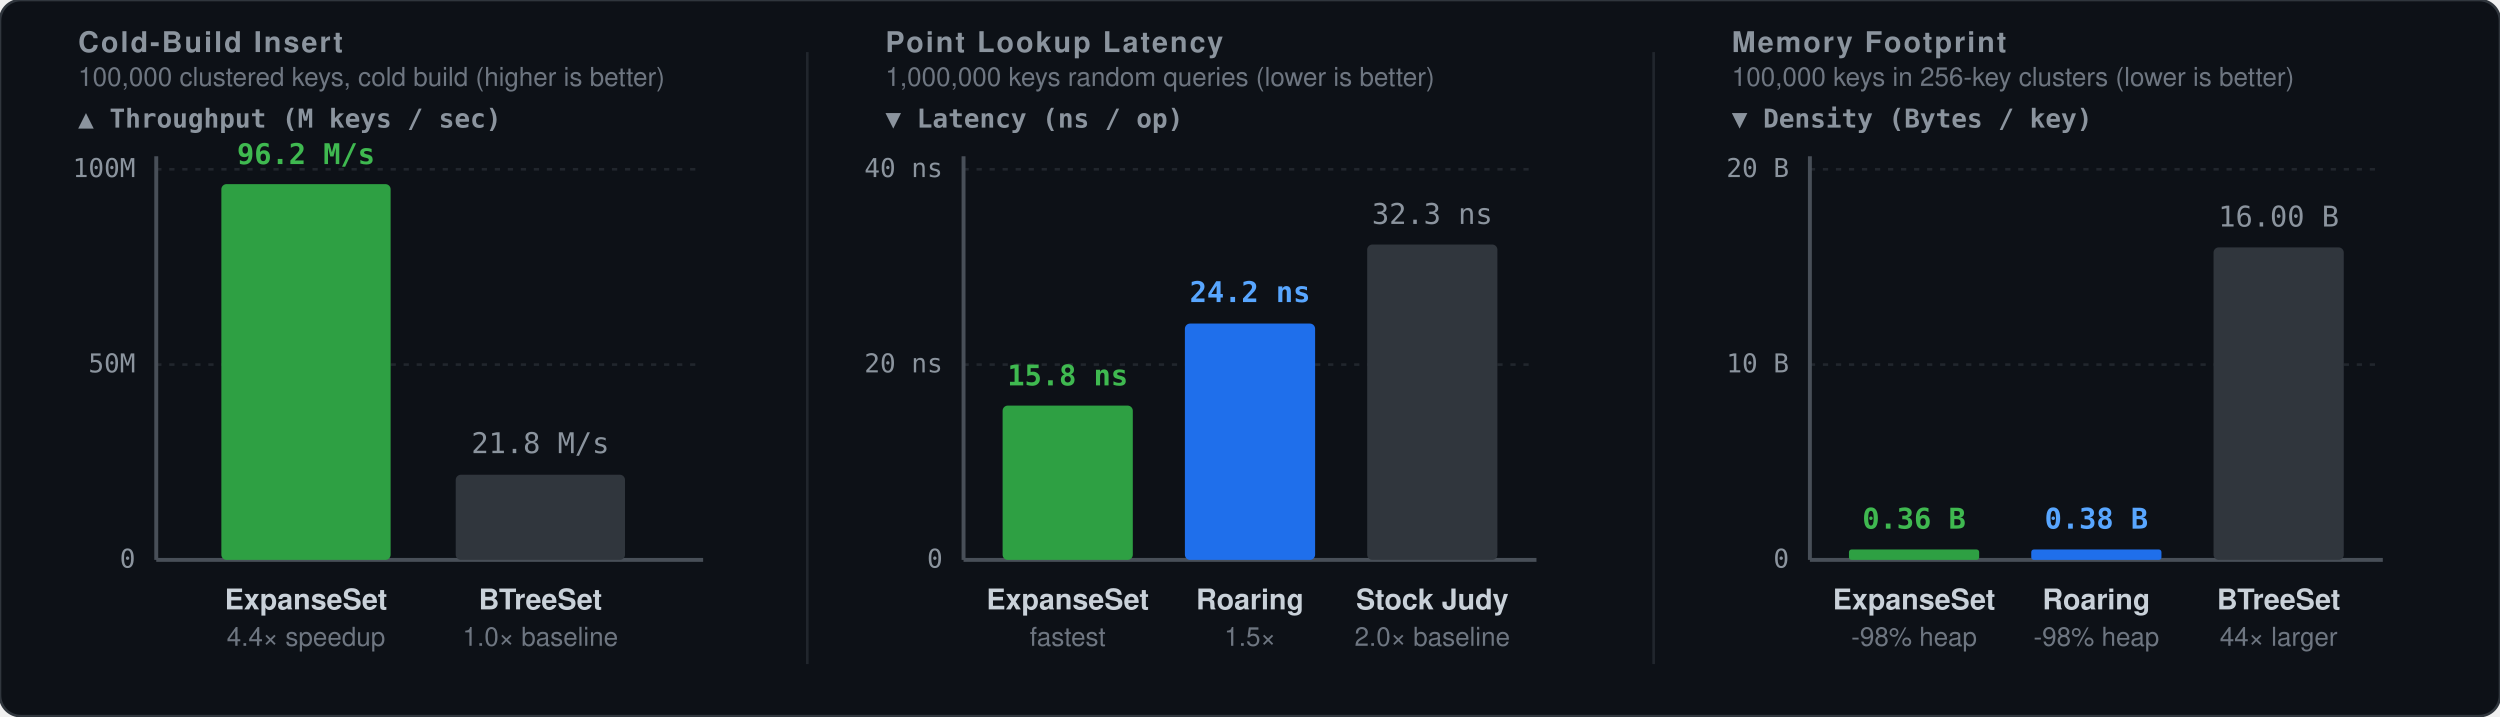
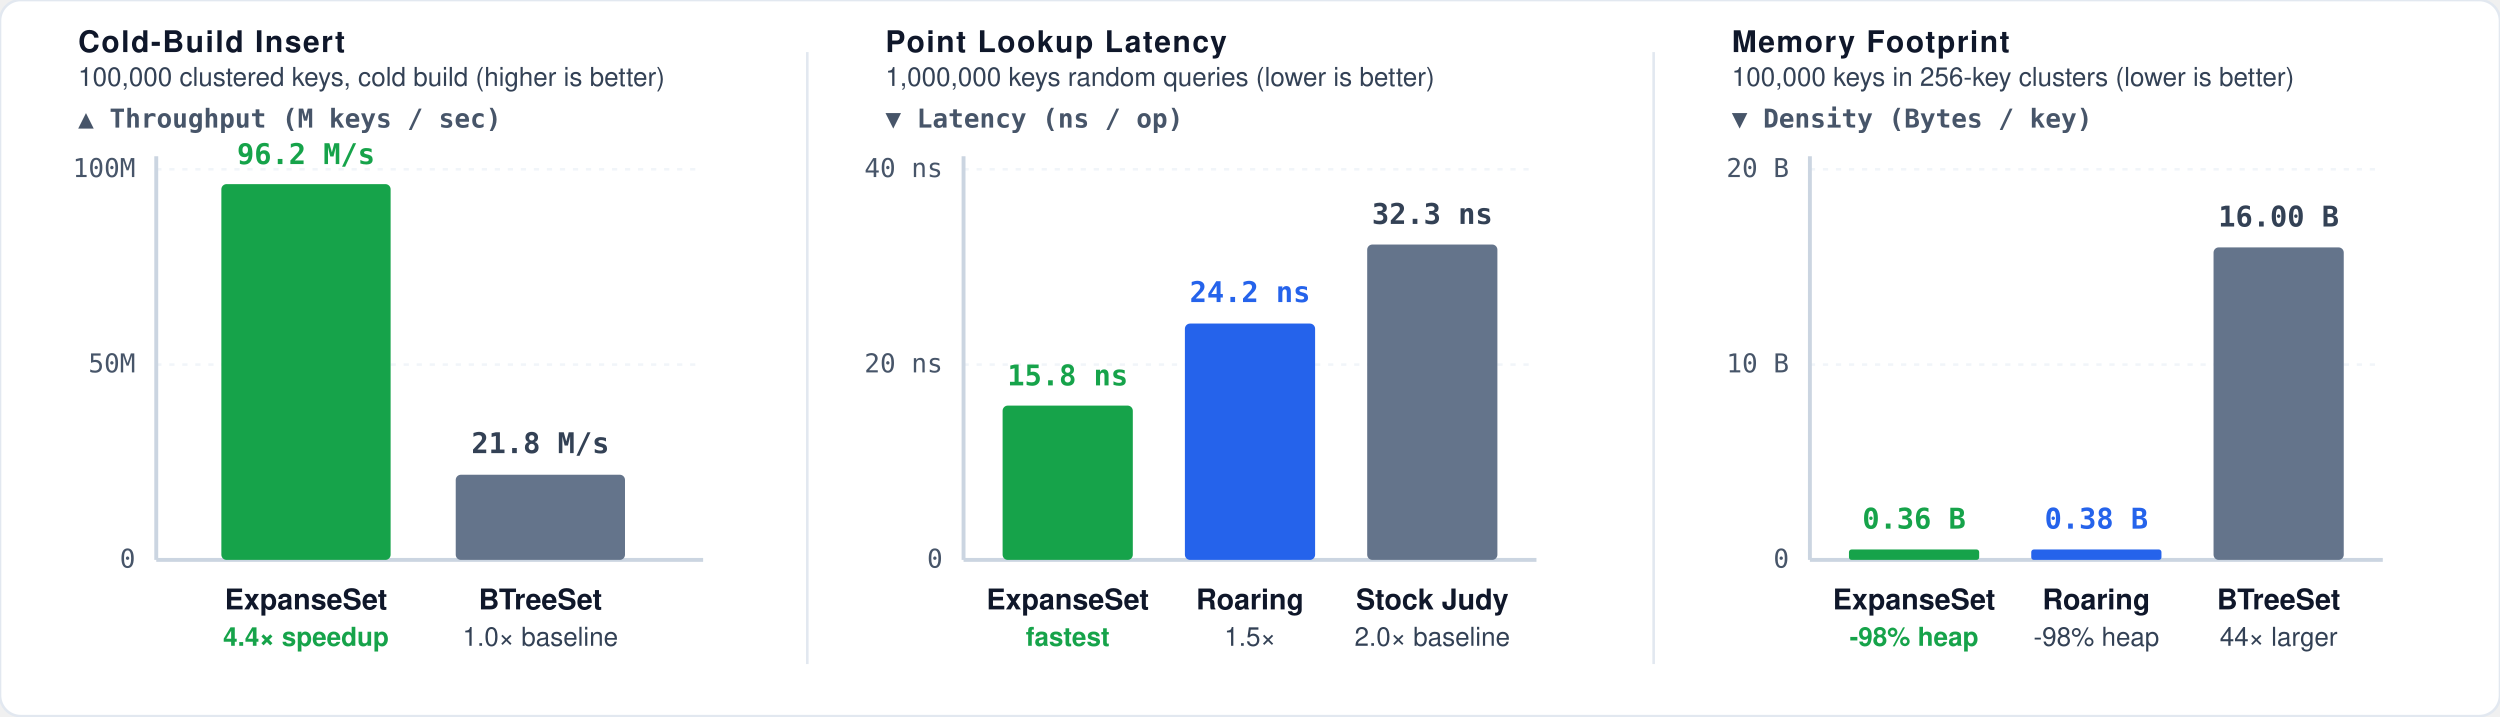
<svg xmlns="http://www.w3.org/2000/svg" viewBox="0 0 960 275" width="100%" height="100%">
  <defs>
    <style>
-       .bg { fill: #0d1117; }
-       .border { stroke: #30363d; stroke-width: 1px; fill: none; }
-       .grid { stroke: #21262d; stroke-width: 1px; stroke-dasharray: 2,3; }
-       .axis { stroke: #484f58; stroke-width: 1.5px; }
-       .divider { stroke: #21262d; stroke-width: 1px; }
+       /* Default styles: Light theme by default for maximum contrast on web */
+       .bg { fill: #ffffff; }
+       .border { stroke: #e2e8f0; stroke-width: 1px; fill: none; }
+       .grid { stroke: #f1f5f9; stroke-width: 1px; stroke-dasharray: 2,3; }
+       .axis { stroke: #cbd5e1; stroke-width: 1.5px; }
+       .divider { stroke: #e2e8f0; stroke-width: 1px; }
      
-       .t-chart-title { font-family: -apple-system, BlinkMacSystemFont, "Segoe UI", Helvetica, Arial, sans-serif; font-size: 11px; font-weight: 700; letter-spacing: 0.8px; fill: #8b949e; text-transform: uppercase; }
-       .t-chart-sub { font-family: -apple-system, BlinkMacSystemFont, "Segoe UI", Helvetica, Arial, sans-serif; font-size: 10px; fill: #6e7681; }
-       .t-unit-header { font-family: ui-monospace, SFMono-Regular, Menlo, monospace; font-size: 10px; font-weight: 600; fill: #8b949e; }
-       .t-axis-label { font-family: ui-monospace, SFMono-Regular, Menlo, monospace; font-size: 10px; fill: #8b949e; }
-       .t-bar-label { font-family: -apple-system, BlinkMacSystemFont, "Segoe UI", Helvetica, Arial, sans-serif; font-size: 11px; font-weight: 600; fill: #c9d1d9; }
+       .t-chart-title { font-family: -apple-system, BlinkMacSystemFont, "Segoe UI", Helvetica, Arial, sans-serif; font-size: 11.5px; font-weight: 700; letter-spacing: 0.6px; fill: #0f172a; text-transform: uppercase; }
+       .t-chart-sub { font-family: -apple-system, BlinkMacSystemFont, "Segoe UI", Helvetica, Arial, sans-serif; font-size: 10px; font-weight: 500; fill: #334155; }
+       .t-unit-header { font-family: ui-monospace, SFMono-Regular, Menlo, monospace; font-size: 10px; font-weight: 600; fill: #475569; }
+       .t-axis-label { font-family: ui-monospace, SFMono-Regular, Menlo, monospace; font-size: 10px; font-weight: 500; fill: #475569; }
+       .t-win { fill: #16a34a; font-weight: 600; }
+       .t-bar-label { font-family: -apple-system, BlinkMacSystemFont, "Segoe UI", Helvetica, Arial, sans-serif; font-size: 11px; font-weight: 700; fill: #0f172a; }
      
-       .t-val-accent { font-family: ui-monospace, SFMono-Regular, Menlo, monospace; font-size: 11px; font-weight: 700; fill: #3fb950; text-anchor: middle; }
-       .t-val-muted { font-family: ui-monospace, SFMono-Regular, Menlo, monospace; font-size: 11px; font-weight: 500; fill: #8b949e; text-anchor: middle; }
-       .t-val-blue { font-family: ui-monospace, SFMono-Regular, Menlo, monospace; font-size: 11px; font-weight: 600; fill: #58a6ff; text-anchor: middle; }
+       .t-val-accent { font-family: ui-monospace, SFMono-Regular, Menlo, monospace; font-size: 11px; font-weight: 700; fill: #16a34a; text-anchor: middle; }
+       .t-val-muted { font-family: ui-monospace, SFMono-Regular, Menlo, monospace; font-size: 11px; font-weight: 600; fill: #334155; text-anchor: middle; }
+       .t-val-blue { font-family: ui-monospace, SFMono-Regular, Menlo, monospace; font-size: 11px; font-weight: 600; fill: #2563eb; text-anchor: middle; }

-       .b-expanse { fill: #2ea043; }
-       .b-roaring { fill: #1f6feb; }
-       .b-other { fill: #30363d; }
+       .b-expanse { fill: #16a34a; }
+       .b-roaring { fill: #2563eb; }
+       .b-other { fill: #64748b; }

+       /* Dark theme overrides */
      @media (prefers-color-scheme: dark) {
        .bg { fill: #0d1117; }
        .border { stroke: #30363d; }
        .grid { stroke: #21262d; }
        .axis { stroke: #484f58; }
        .divider { stroke: #21262d; }
-         .t-chart-title { fill: #8b949e; }
-         .t-chart-sub { fill: #6e7681; }
-         .t-unit-header { fill: #8b949e; }
-         .t-axis-label { fill: #8b949e; }
-         .t-bar-label { fill: #c9d1d9; }
-         .t-val-accent { fill: #3fb950; }
-         .t-val-blue { fill: #58a6ff; }
-         .t-val-muted { fill: #8b949e; }
-         .b-expanse { fill: #2ea043; }
-         .b-roaring { fill: #1f6feb; }
-         .b-other { fill: #30363d; }
-       }
- 
-       @media (prefers-color-scheme: light) {
-         .bg { fill: #ffffff; }
-         .border { stroke: #d0d7de; }
-         .grid { stroke: #eaeef2; }
-         .axis { stroke: #afb8c1; }
-         .divider { stroke: #eaeef2; }
-         .t-chart-title { fill: #57606a; }
-         .t-chart-sub { fill: #8c959f; }
-         .t-unit-header { fill: #57606a; }
-         .t-axis-label { fill: #57606a; }
-         .t-bar-label { fill: #1f2328; }
-         .t-val-accent { fill: #1a7f37; }
-         .t-val-blue { fill: #0969da; }
-         .t-val-muted { fill: #656d76; }
-         .b-expanse { fill: #1a7f37; }
-         .b-roaring { fill: #0969da; }
-         .b-other { fill: #d0d7de; }
+         .t-chart-title { fill: #f0f6fc; }
+         .t-chart-sub { fill: #94a3b8; }
+         .t-unit-header { fill: #94a3b8; }
+         .t-axis-label { fill: #94a3b8; }
+         .t-win { fill: #4ade80; font-weight: 600; }
+         .t-bar-label { fill: #f8fafc; }
+         .t-val-accent { fill: #4ade80; }
+         .t-val-blue { fill: #38bdf8; }
+         .t-val-muted { fill: #e2e8f0; }
+         .b-expanse { fill: #22c55e; }
+         .b-roaring { fill: #3b82f6; }
+         .b-other { fill: #475569; }
      }

      [data-theme="dark"] .bg, :root[data-theme="dark"] .bg { fill: #0d1117; }
      [data-theme="dark"] .border, :root[data-theme="dark"] .border { stroke: #30363d; }
      [data-theme="dark"] .grid, :root[data-theme="dark"] .grid { stroke: #21262d; }
      [data-theme="dark"] .axis, :root[data-theme="dark"] .axis { stroke: #484f58; }
      [data-theme="dark"] .divider, :root[data-theme="dark"] .divider { stroke: #21262d; }
-       [data-theme="dark"] .t-chart-title, :root[data-theme="dark"] .t-chart-title { fill: #8b949e; }
-       [data-theme="dark"] .t-chart-sub, :root[data-theme="dark"] .t-chart-sub { fill: #6e7681; }
-       [data-theme="dark"] .t-unit-header, :root[data-theme="dark"] .t-unit-header { fill: #8b949e; }
-       [data-theme="dark"] .t-axis-label, :root[data-theme="dark"] .t-axis-label { fill: #8b949e; }
-       [data-theme="dark"] .t-bar-label, :root[data-theme="dark"] .t-bar-label { fill: #c9d1d9; }
-       [data-theme="dark"] .t-val-accent, :root[data-theme="dark"] .t-val-accent { fill: #3fb950; }
-       [data-theme="dark"] .t-val-blue, :root[data-theme="dark"] .t-val-blue { fill: #58a6ff; }
-       [data-theme="dark"] .t-val-muted, :root[data-theme="dark"] .t-val-muted { fill: #8b949e; }
-       [data-theme="dark"] .b-expanse, :root[data-theme="dark"] .b-expanse { fill: #2ea043; }
-       [data-theme="dark"] .b-roaring, :root[data-theme="dark"] .b-roaring { fill: #1f6feb; }
-       [data-theme="dark"] .b-other, :root[data-theme="dark"] .b-other { fill: #30363d; }
- 
-       [data-theme="light"] .bg, :root[data-theme="light"] .bg { fill: #ffffff; }
-       [data-theme="light"] .border, :root[data-theme="light"] .border { stroke: #d0d7de; }
-       [data-theme="light"] .grid, :root[data-theme="light"] .grid { stroke: #eaeef2; }
-       [data-theme="light"] .axis, :root[data-theme="light"] .axis { stroke: #afb8c1; }
-       [data-theme="light"] .divider, :root[data-theme="light"] .divider { stroke: #eaeef2; }
-       [data-theme="light"] .t-chart-title, :root[data-theme="light"] .t-chart-title { fill: #57606a; }
-       [data-theme="light"] .t-chart-sub, :root[data-theme="light"] .t-chart-sub { fill: #8c959f; }
-       [data-theme="light"] .t-unit-header, :root[data-theme="light"] .t-unit-header { fill: #57606a; }
-       [data-theme="light"] .t-axis-label, :root[data-theme="light"] .t-axis-label { fill: #57606a; }
-       [data-theme="light"] .t-bar-label, :root[data-theme="light"] .t-bar-label { fill: #1f2328; }
-       [data-theme="light"] .t-val-accent, :root[data-theme="light"] .t-val-accent { fill: #1a7f37; }
-       [data-theme="light"] .t-val-blue, :root[data-theme="light"] .t-val-blue { fill: #0969da; }
-       [data-theme="light"] .t-val-muted, :root[data-theme="light"] .t-val-muted { fill: #656d76; }
-       [data-theme="light"] .b-expanse, :root[data-theme="light"] .b-expanse { fill: #1a7f37; }
-       [data-theme="light"] .b-roaring, :root[data-theme="light"] .b-roaring { fill: #0969da; }
-       [data-theme="light"] .b-other, :root[data-theme="light"] .b-other { fill: #d0d7de; }
+       [data-theme="dark"] .t-chart-title, :root[data-theme="dark"] .t-chart-title { fill: #f0f6fc; }
+       [data-theme="dark"] .t-chart-sub, :root[data-theme="dark"] .t-chart-sub { fill: #94a3b8; }
+       [data-theme="dark"] .t-unit-header, :root[data-theme="dark"] .t-unit-header { fill: #94a3b8; }
+       [data-theme="dark"] .t-axis-label, :root[data-theme="dark"] .t-axis-label { fill: #94a3b8; }
+       [data-theme="dark"] .t-win, :root[data-theme="dark"] .t-win { fill: #4ade80; }
+       [data-theme="dark"] .t-bar-label, :root[data-theme="dark"] .t-bar-label { fill: #f8fafc; }
+       [data-theme="dark"] .t-val-accent, :root[data-theme="dark"] .t-val-accent { fill: #4ade80; }
+       [data-theme="dark"] .t-val-blue, :root[data-theme="dark"] .t-val-blue { fill: #38bdf8; }
+       [data-theme="dark"] .t-val-muted, :root[data-theme="dark"] .t-val-muted { fill: #e2e8f0; }
+       [data-theme="dark"] .b-expanse, :root[data-theme="dark"] .b-expanse { fill: #22c55e; }
+       [data-theme="dark"] .b-roaring, :root[data-theme="dark"] .b-roaring { fill: #3b82f6; }
+       [data-theme="dark"] .b-other, :root[data-theme="dark"] .b-other { fill: #475569; }
    </style>
  </defs>
  <rect width="100%" height="100%" class="bg" rx="8" />
  <rect width="100%" height="100%" class="border" rx="8" />
  <g transform="translate(30, 20)">
    <text x="0" y="0" class="t-chart-title">Cold-Build Insert</text>
    <text x="0" y="13" class="t-chart-sub">100,000 clustered keys, cold build (higher is better)</text>
    <text x="0" y="29" class="t-unit-header">▲ Throughput (M keys / sec)</text>
    <line x1="30" y1="45" x2="240" y2="45" class="grid" />
    <text x="22" y="48" class="t-axis-label" text-anchor="end">100M</text>
    <line x1="30" y1="120" x2="240" y2="120" class="grid" />
    <text x="22" y="123" class="t-axis-label" text-anchor="end">50M</text>
    <line x1="30" y1="195" x2="240" y2="195" class="axis" />
    <text x="22" y="198" class="t-axis-label" text-anchor="end">0</text>
    <line x1="30" y1="40" x2="30" y2="195" class="axis" />
    <rect x="55" y="50.7" width="65" height="144.3" class="b-expanse" rx="2" />
    <text x="87.5" y="43" class="t-val-accent">96.2 M/s</text>
    <text x="87.5" y="214" class="t-bar-label" text-anchor="middle">ExpanseSet</text>
-     <text x="87.5" y="228" class="t-chart-sub" text-anchor="middle" fill="#3fb950">4.4× speedup</text>
+     <text x="87.5" y="228" class="t-chart-sub t-win" text-anchor="middle">4.4× speedup</text>
    <rect x="145" y="162.3" width="65" height="32.7" class="b-other" rx="2" />
    <text x="177.5" y="154" class="t-val-muted">21.8 M/s</text>
    <text x="177.5" y="214" class="t-bar-label" text-anchor="middle">BTreeSet</text>
    <text x="177.5" y="228" class="t-chart-sub" text-anchor="middle">1.0× baseline</text>
  </g>
  <line x1="310" y1="20" x2="310" y2="255" class="divider" />
  <g transform="translate(340, 20)">
    <text x="0" y="0" class="t-chart-title">Point Lookup Latency</text>
    <text x="0" y="13" class="t-chart-sub">1,000,000 keys random queries (lower is better)</text>
    <text x="0" y="29" class="t-unit-header">▼ Latency (ns / op)</text>
    <line x1="30" y1="45" x2="250" y2="45" class="grid" />
    <text x="22" y="48" class="t-axis-label" text-anchor="end">40 ns</text>
    <line x1="30" y1="120" x2="250" y2="120" class="grid" />
    <text x="22" y="123" class="t-axis-label" text-anchor="end">20 ns</text>
    <line x1="30" y1="195" x2="250" y2="195" class="axis" />
    <text x="22" y="198" class="t-axis-label" text-anchor="end">0</text>
    <line x1="30" y1="40" x2="30" y2="195" class="axis" />
    <rect x="45" y="135.75" width="50" height="59.25" class="b-expanse" rx="2" />
    <text x="70" y="128" class="t-val-accent">15.8 ns</text>
    <text x="70" y="214" class="t-bar-label" text-anchor="middle">ExpanseSet</text>
-     <text x="70" y="228" class="t-chart-sub" text-anchor="middle" fill="#3fb950">fastest</text>
+     <text x="70" y="228" class="t-chart-sub t-win" text-anchor="middle">fastest</text>
    <rect x="115" y="104.25" width="50" height="90.75" class="b-roaring" rx="2" />
    <text x="140" y="96" class="t-val-blue">24.2 ns</text>
    <text x="140" y="214" class="t-bar-label" text-anchor="middle">Roaring</text>
    <text x="140" y="228" class="t-chart-sub" text-anchor="middle">1.5×</text>
    <rect x="185" y="73.9" width="50" height="121.1" class="b-other" rx="2" />
    <text x="210" y="66" class="t-val-muted">32.3 ns</text>
    <text x="210" y="214" class="t-bar-label" text-anchor="middle">Stock Judy</text>
    <text x="210" y="228" class="t-chart-sub" text-anchor="middle">2.0× baseline</text>
  </g>
  <line x1="635" y1="20" x2="635" y2="255" class="divider" />
  <g transform="translate(665, 20)">
    <text x="0" y="0" class="t-chart-title">Memory Footprint</text>
    <text x="0" y="13" class="t-chart-sub">100,000 keys in 256-key clusters (lower is better)</text>
    <text x="0" y="29" class="t-unit-header">▼ Density (Bytes / key)</text>
    <line x1="30" y1="45" x2="250" y2="45" class="grid" />
    <text x="22" y="48" class="t-axis-label" text-anchor="end">20 B</text>
    <line x1="30" y1="120" x2="250" y2="120" class="grid" />
    <text x="22" y="123" class="t-axis-label" text-anchor="end">10 B</text>
    <line x1="30" y1="195" x2="250" y2="195" class="axis" />
    <text x="22" y="198" class="t-axis-label" text-anchor="end">0</text>
    <line x1="30" y1="40" x2="30" y2="195" class="axis" />
    <rect x="45" y="191" width="50" height="4" class="b-expanse" rx="1" />
    <text x="70" y="183" class="t-val-accent">0.36 B</text>
    <text x="70" y="214" class="t-bar-label" text-anchor="middle">ExpanseSet</text>
-     <text x="70" y="228" class="t-chart-sub" text-anchor="middle" fill="#3fb950">-98% heap</text>
+     <text x="70" y="228" class="t-chart-sub t-win" text-anchor="middle">-98% heap</text>
    <rect x="115" y="191" width="50" height="4" class="b-roaring" rx="1" />
    <text x="140" y="183" class="t-val-blue">0.38 B</text>
    <text x="140" y="214" class="t-bar-label" text-anchor="middle">Roaring</text>
    <text x="140" y="228" class="t-chart-sub" text-anchor="middle">-98% heap</text>
    <rect x="185" y="75" width="50" height="120" class="b-other" rx="2" />
    <text x="210" y="67" class="t-val-muted">16.00 B</text>
    <text x="210" y="214" class="t-bar-label" text-anchor="middle">BTreeSet</text>
    <text x="210" y="228" class="t-chart-sub" text-anchor="middle">44× larger</text>
  </g>
</svg>
